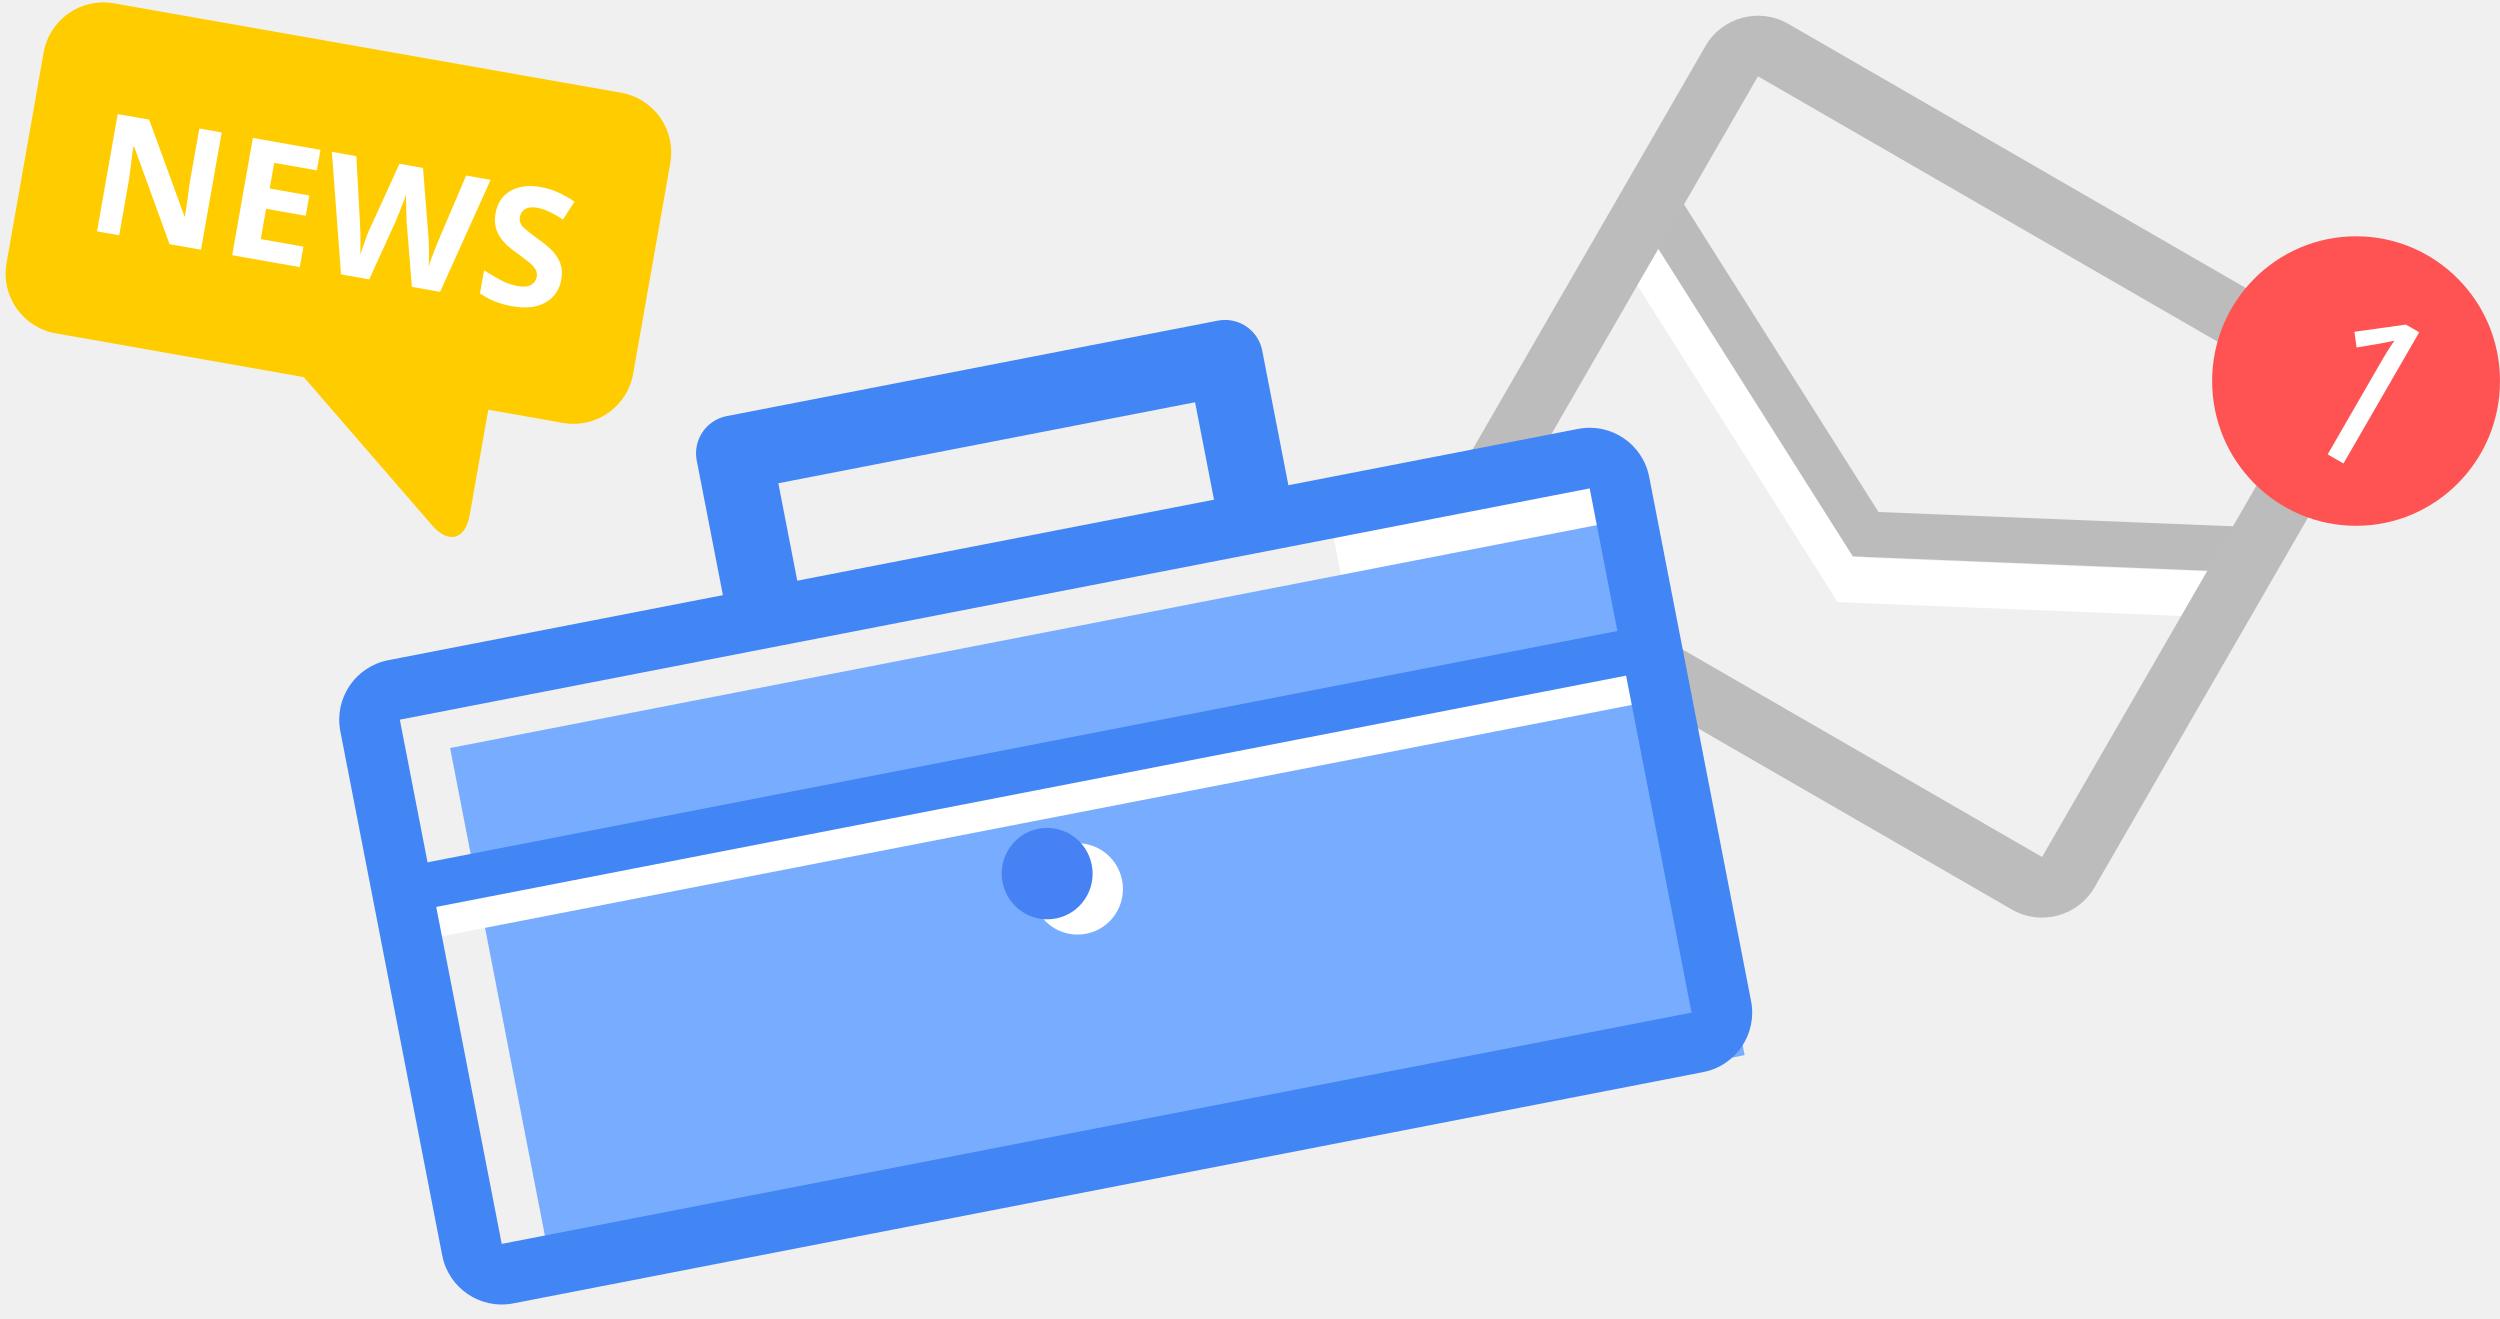
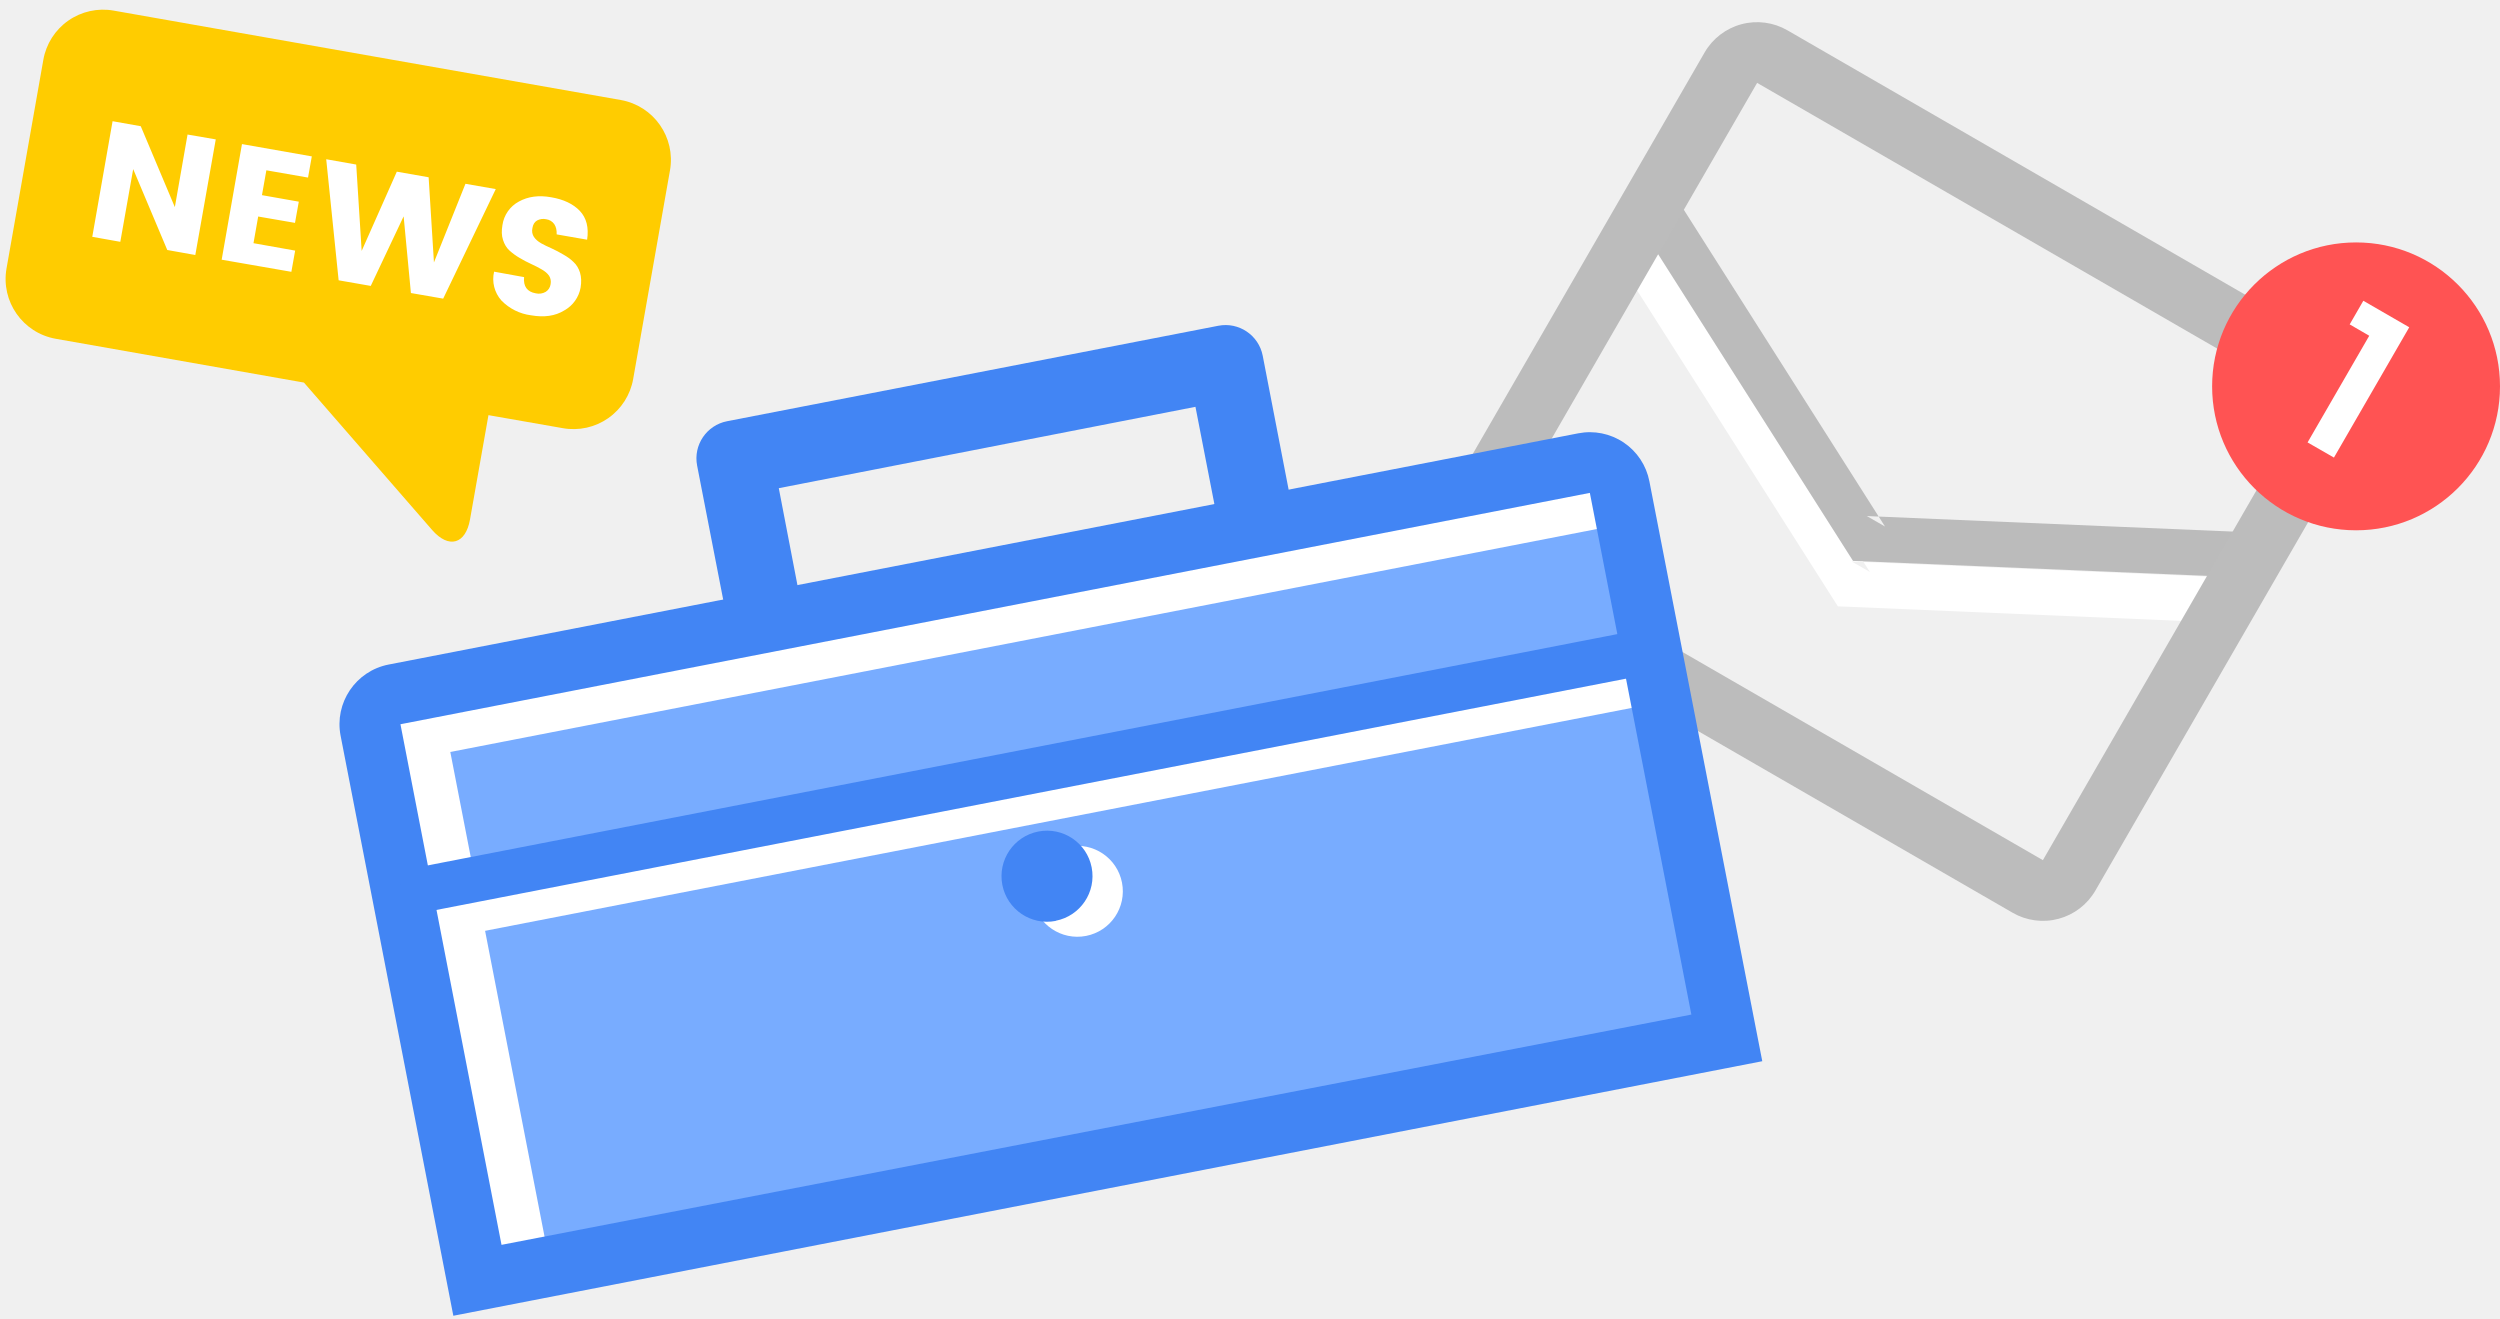
- <svg xmlns="http://www.w3.org/2000/svg" xmlns:xlink="http://www.w3.org/1999/xlink" width="165" height="87">
-   <defs>
-     <rect id="a" width="50" height="43.246" x=".464" y=".072" rx="4" />
-     <mask id="c" width="50" height="43.246" x="0" y="0" fill="#fff">
-       <use xlink:href="#a" />
-     </mask>
-     <rect id="b" width="88" height="43.246" y="9.051" rx="4" />
-     <mask id="d" width="88" height="43.246" x="0" y="0" fill="#fff">
-       <use xlink:href="#b" />
-     </mask>
-   </defs>
-   <g fill="none" fill-rule="evenodd" transform="translate(-2 -1)">
-     <g transform="rotate(30 57.577 216.964)">
-       <path fill="#F0F0F0" d="M8.06 7.27h41v34.2h-41z" />
-       <path stroke="#FFF" stroke-width="3" d="M3.37 17.73l23 12.07 23-12.07" />
-       <path stroke="#BBB" stroke-width="3" d="M2.73 14.62l23 12.07 23-12.07" />
-       <use stroke="#BCBCBC" stroke-width="8" mask="url(#c)" stroke-linecap="round" stroke-linejoin="round" xlink:href="#a" />
-     </g>
-     <g transform="rotate(-11 200.263 -95.867)">
-       <path fill="#FFF" d="M66.8 10.75h19v20.12h-19z" />
-       <path fill="#78ACFF" d="M6.9 15.52h80v36.2h-80z" />
-       <path stroke="#FFF" stroke-width="3" d="M1.62 26.11h83" />
-       <use stroke="#4285F4" stroke-width="8" mask="url(#d)" stroke-linecap="round" stroke-linejoin="round" xlink:href="#b" />
-       <path stroke="#4285F4" stroke-width="5" d="M29 10.06V0h33.02v10.06" stroke-linecap="round" stroke-linejoin="round" />
-       <path stroke="#4285F4" stroke-width="3" d="M2 24.14h83" />
-       <ellipse cx="45.772" cy="32.548" fill="#FFF" rx="3" ry="3.017" />
-       <ellipse cx="44" cy="31.177" fill="#4782F4" rx="3" ry="3.017" />
-     </g>
-     <path fill="#FC0" d="M34.23 28.04l4.91.87a4 4 0 0 0 4.65-3.25l2.45-13.9a4 4 0 0 0-3.25-4.64L9.52 1.22a4 4 0 0 0-4.64 3.25l-2.45 13.9A4 4 0 0 0 5.68 23l16.37 2.89 8.47 9.78c1.08 1.25 2.2.95 2.48-.68l1.23-6.96z" />
-     <text fill="#FFF" font-family="Poppins" font-size="11" font-weight="bold" letter-spacing=".115" transform="rotate(10 -.207 32.107)">
-       <tspan x="4.54" y="15.017">NEWS</tspan>
-     </text>
-     <ellipse cx="157.5" cy="26.149" fill="#FF5353" rx="9.5" ry="9.554" />
-     <text fill="#FFF" transform="rotate(30 157 26.586)" font-family="Poppins-SemiBold, Poppins" font-size="14" font-weight="500" letter-spacing=".146">
-       <tspan x="154.246" y="31.086">1</tspan>
-     </text>
+ <svg xmlns="http://www.w3.org/2000/svg" width="165" height="87">
+   <g fill="none" fill-rule="evenodd">
+     <path fill="#F0F0F0" d="M117.5 10L153 30.5l-17 29.44-35.5-20.5z" />
+     <path fill="#FFF" d="M120.88 39.36l.42.66.79.03 25.92 1.1.12-2.99-25.92-1.1 1.2.69-13.91-21.9-2.53 1.62z" />
+     <path fill="#BBB" d="M121.88 36.36l.42.66.79.03 25.92 1.1.12-2.99-25.92-1.1 1.2.69-13.91-21.9-2.53 1.62z" />
+     <path fill="#BCBCBC" d="M98.47 35.77l36.36 21 17.5-30.3-36.36-21-17.5 30.3zM117.97 2l36.36 21a4 4 0 0 1 1.47 5.47l-17.5 30.3a4 4 0 0 1-5.47 1.47l-36.36-21A4 4 0 0 1 95 33.77l17.5-30.3A4 4 0 0 1 117.97 2z" />
+     <path fill="#FFF" d="M25.91 45.53l80.35-15.61 7.75 39.85L33.66 85.4z" />
+     <path fill="#78ACFF" d="M29.72 49.63l78.53-15.27 6.87 35.34-78.53 15.26z" />
+     <path stroke="#FFF" stroke-width="3" d="M26.54 60.97l81.48-15.84" />
+     <path fill="#4285F4" d="M25.65 43.86l78.51-15.26a4 4 0 0 1 4.7 3.17l7.45 38.27-86.39 16.8-7.44-38.28a4.01 4.01 0 0 1 3.17-4.7zm85.98 23.1l-6.7-34.43L26.43 47.8l6.67 34.36 78.54-15.2z" />
+     <circle cx="71.107" cy="58.826" r="3" fill="#FFF" transform="rotate(-11 71.107 58.826)" />
+     <path fill="#4285F4" d="M78.9 26.85l1.44 7.4a2.5 2.5 0 0 0 4.9-.95l-1.9-9.82a2.5 2.5 0 0 0-2.93-1.98l-32.42 6.3a2.5 2.5 0 0 0-1.98 2.93l1.91 9.82a2.5 2.5 0 0 0 4.9-.95l-1.42-7.38 27.5-5.37zm29.4 17.75l-.57-2.94L26.26 57.5l.57 2.94L108.3 44.6zM69.68 60.77a3 3 0 1 0-1.15-5.89 3 3 0 0 0 1.15 5.9z" />
+     <path fill="#FC0" d="M32.24 27.4l4.91.86a4 4 0 0 0 4.64-3.25l2.43-13.77a4.01 4.01 0 0 0-3.25-4.64L7.5.7a4 4 0 0 0-4.64 3.25L.43 17.72a4.01 4.01 0 0 0 3.25 4.64l16.38 2.89 8.47 9.74c1.09 1.24 2.2.93 2.49-.7l1.22-6.9z" />
+     <path fill="#FFF" d="M12.38 8.88l1.86.32-1.35 7.63-1.85-.33-2.25-5.34-.85 4.8-1.85-.33L7.43 8l1.86.33 2.25 5.34.84-4.8zm8.2 1.44l-.25 1.4-2.75-.48-.29 1.64 2.43.43-.25 1.4-2.43-.42-.31 1.76 2.75.49-.25 1.4-4.6-.8 1.34-7.63 4.6.81zm10.14 1.81l2 .35-3.47 7.23-2.13-.37-.48-5.06-2.17 4.59-2.12-.37-.82-7.99 1.98.35.36 5.7 2.32-5.23 2.1.37.35 5.62 2.08-5.19zm4.73 2.42c-.17.1-.27.26-.31.5-.05.22-.01.42.1.59.11.16.27.3.48.42.2.11.44.23.7.34.26.12.51.25.76.4.25.14.48.3.67.49.2.18.34.42.43.7.09.3.1.62.04.99a2.16 2.16 0 0 1-1.08 1.51c-.6.37-1.33.47-2.19.32a3.3 3.3 0 0 1-1.96-.98 2.13 2.13 0 0 1-.48-1.9l1.98.36c-.06.61.2.97.77 1.07a.9.9 0 0 0 .66-.1.71.71 0 0 0 .32-.5c.04-.21 0-.4-.1-.56-.12-.17-.28-.3-.49-.42-.2-.12-.44-.24-.7-.36a7.56 7.56 0 0 1-.76-.4 4 4 0 0 1-.66-.48c-.2-.18-.34-.42-.43-.7-.1-.3-.1-.62-.04-.98a2.1 2.1 0 0 1 1.09-1.56c.6-.33 1.31-.43 2.13-.28.82.14 1.45.44 1.89.9.44.47.6 1.1.48 1.9l-2.01-.35c.01-.28-.04-.5-.16-.68a.78.78 0 0 0-.53-.32.87.87 0 0 0-.6.08z" />
+     <circle cx="155.5" cy="25.5" r="9.5" fill="#FF5353" />
+     <path fill="#FFF" d="M152.3 29.2l4.07-7.04-1.29-.75.9-1.56 3.03 1.75-4.97 8.6z" />
  </g>
</svg>
